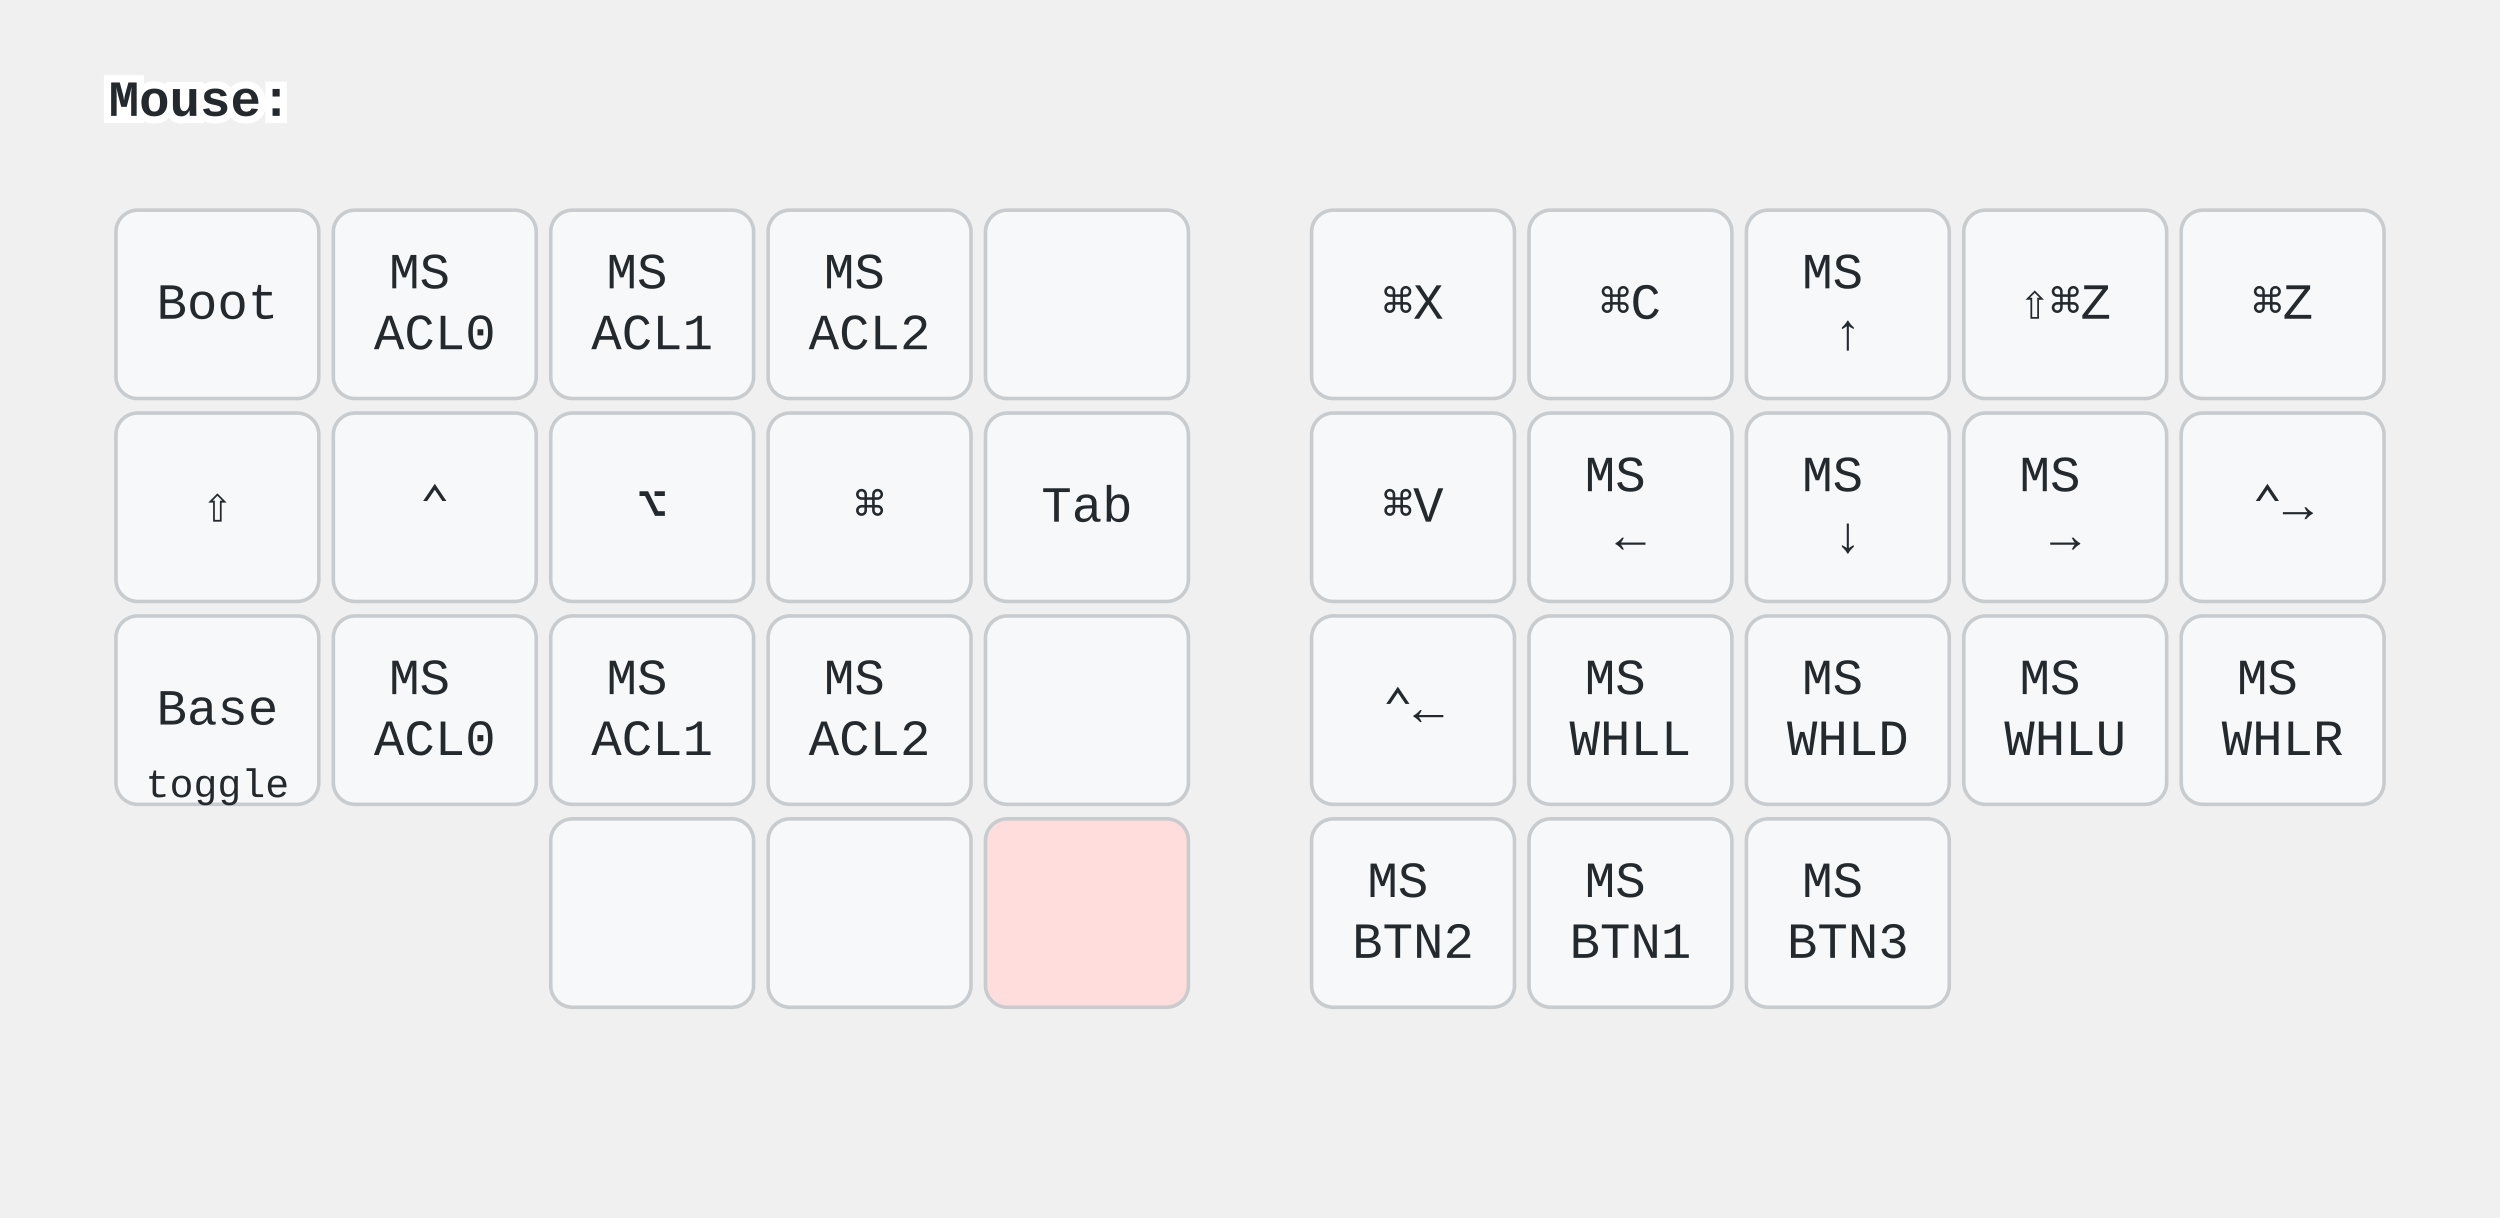
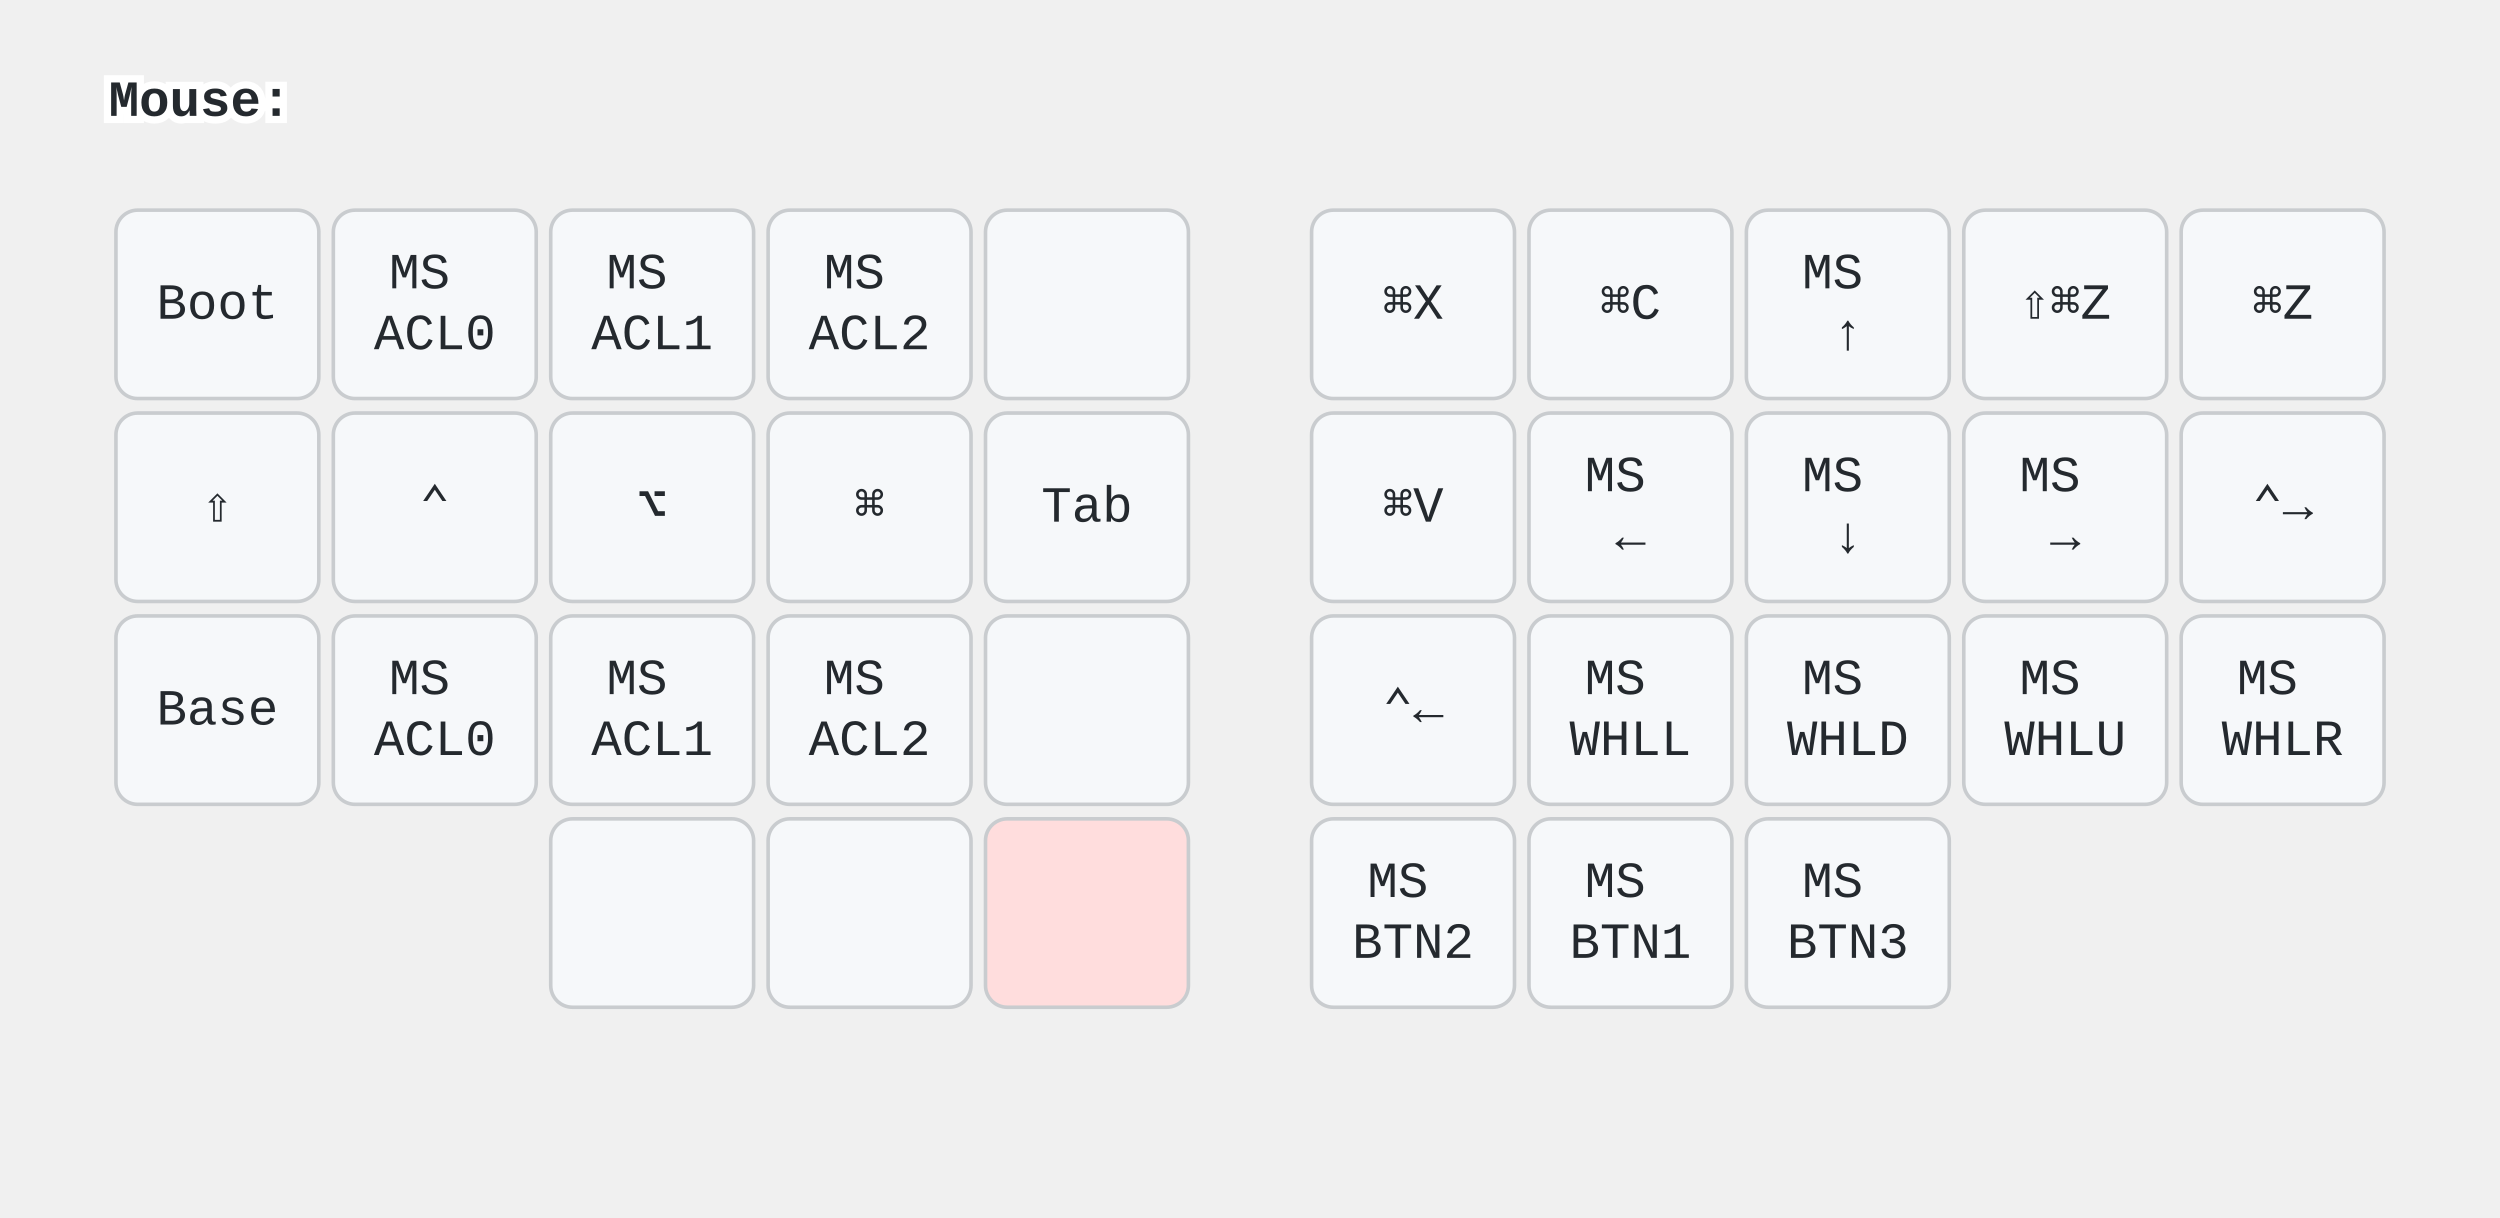
<svg xmlns="http://www.w3.org/2000/svg" width="690" height="336" viewBox="0 0 690 336" class="keymap">
  <style>/* inherit to force styles through use tags */
svg path {
    fill: inherit;
}

/* font and background color specifications */
svg.keymap {
    font-family: SFMono-Regular,Consolas,Liberation Mono,Menlo,monospace;
    font-size: 14px;
    font-kerning: normal;
    text-rendering: optimizeLegibility;
    fill: #24292e;
}

/* default key styling */
rect.key {
    fill: #f6f8fa;
}

rect.key, rect.combo {
    stroke: #c9cccf;
    stroke-width: 1;
}

/* default key side styling, only used is draw_key_sides is set */
rect.side {
    filter: brightness(90%);
}

/* color accent for combo boxes */
rect.combo, rect.combo-separate {
    fill: #cdf;
}

/* color accent for held keys */
rect.held, rect.combo.held {
    fill: #fdd;
}

/* color accent for ghost (optional) keys */
rect.ghost, rect.combo.ghost {
    stroke-dasharray: 4, 4;
    stroke-width: 2;
}

text {
    text-anchor: middle;
    dominant-baseline: middle;
}

/* styling for layer labels */
text.label {
    font-weight: bold;
    text-anchor: start;
    stroke: white;
    stroke-width: 4;
    paint-order: stroke;
}

/* styling for optional footer */
text.footer {
    text-anchor: end;
    dominant-baseline: auto;
    stroke: white;
    stroke-width: 4;
    paint-order: stroke;
}

/* styling for combo tap, and key non-tap label text */
text.combo, text.hold, text.shifted, text.left, text.right, text.tl, text.tr, text.bl, text.br {
    font-size: 11px;
}

text.hold, text.bl, text.br {
    text-anchor: middle;
    dominant-baseline: auto;
}

text.shifted, text.tl, text.tr {
    text-anchor: middle;
    dominant-baseline: hanging;
}

text.left, text.tl, text.bl {
    text-anchor: start;
}

text.right, text.tr, text.br {
    text-anchor: end;
}

text.layer-activator {
    text-decoration: underline;
}

/* styling for hold/shifted label text in combo box */
text.combo.hold, text.combo.shifted, text.combo.left, text.combo.right {
    font-size: 8px;
}

/* lighter symbol for transparent keys */
text.trans {
    fill: #7b7e81;
}

/* styling for combo dendrons */
path.combo {
    stroke-width: 1;
    stroke: gray;
    fill: none;
}

/* Start Tabler Icons Cleanup */
/* cannot use height/width with glyphs */
.icon-tabler &gt; path {
    fill: inherit;
    stroke: inherit;
    stroke-width: 2;
}
/* hide tabler's default box */
.icon-tabler &gt; path[stroke="none"][fill="none"] {
    visibility: hidden;
}
/* End Tabler Icons Cleanup */
</style>
  <g transform="translate(30, 0)" class="layer-Mouse">
    <text x="0" y="28" class="label" id="Mouse">Mouse:</text>
    <g transform="translate(0, 56)">
      <g transform="translate(30, 28)" class="key keypos-0">
        <rect rx="6" ry="6" x="-28" y="-26" width="56" height="52" class="key" />
        <text x="0" y="0" class="key tap">Boot</text>
      </g>
      <g transform="translate(90, 28)" class="key keypos-1">
        <rect rx="6" ry="6" x="-28" y="-26" width="56" height="52" class="key" />
        <text x="0" y="0" class="key tap">
          <tspan x="0" dy="-0.6em">MS</tspan>
          <tspan x="0" dy="1.2em">ACL0</tspan>
        </text>
      </g>
      <g transform="translate(150, 28)" class="key keypos-2">
        <rect rx="6" ry="6" x="-28" y="-26" width="56" height="52" class="key" />
        <text x="0" y="0" class="key tap">
          <tspan x="0" dy="-0.6em">MS</tspan>
          <tspan x="0" dy="1.2em">ACL1</tspan>
        </text>
      </g>
      <g transform="translate(210, 28)" class="key keypos-3">
        <rect rx="6" ry="6" x="-28" y="-26" width="56" height="52" class="key" />
        <text x="0" y="0" class="key tap">
          <tspan x="0" dy="-0.6em">MS</tspan>
          <tspan x="0" dy="1.2em">ACL2</tspan>
        </text>
      </g>
      <g transform="translate(270, 28)" class="key keypos-4">
        <rect rx="6" ry="6" x="-28" y="-26" width="56" height="52" class="key" />
      </g>
      <g transform="translate(360, 28)" class="key keypos-5">
        <rect rx="6" ry="6" x="-28" y="-26" width="56" height="52" class="key" />
        <text x="0" y="0" class="key tap">⌘X</text>
      </g>
      <g transform="translate(420, 28)" class="key keypos-6">
        <rect rx="6" ry="6" x="-28" y="-26" width="56" height="52" class="key" />
        <text x="0" y="0" class="key tap">⌘C</text>
      </g>
      <g transform="translate(480, 28)" class="key keypos-7">
        <rect rx="6" ry="6" x="-28" y="-26" width="56" height="52" class="key" />
        <text x="0" y="0" class="key tap">
          <tspan x="0" dy="-0.6em">MS</tspan>
          <tspan x="0" dy="1.2em">↑</tspan>
        </text>
      </g>
      <g transform="translate(540, 28)" class="key keypos-8">
        <rect rx="6" ry="6" x="-28" y="-26" width="56" height="52" class="key" />
        <text x="0" y="0" class="key tap">⇧⌘Z</text>
      </g>
      <g transform="translate(600, 28)" class="key keypos-9">
        <rect rx="6" ry="6" x="-28" y="-26" width="56" height="52" class="key" />
        <text x="0" y="0" class="key tap">⌘Z</text>
      </g>
      <g transform="translate(30, 84)" class="key keypos-10">
        <rect rx="6" ry="6" x="-28" y="-26" width="56" height="52" class="key" />
        <text x="0" y="0" class="key tap">⇧</text>
      </g>
      <g transform="translate(90, 84)" class="key keypos-11">
        <rect rx="6" ry="6" x="-28" y="-26" width="56" height="52" class="key" />
        <text x="0" y="0" class="key tap">⌃</text>
      </g>
      <g transform="translate(150, 84)" class="key keypos-12">
        <rect rx="6" ry="6" x="-28" y="-26" width="56" height="52" class="key" />
        <text x="0" y="0" class="key tap">⌥</text>
      </g>
      <g transform="translate(210, 84)" class="key keypos-13">
        <rect rx="6" ry="6" x="-28" y="-26" width="56" height="52" class="key" />
        <text x="0" y="0" class="key tap">⌘</text>
      </g>
      <g transform="translate(270, 84)" class="key keypos-14">
        <rect rx="6" ry="6" x="-28" y="-26" width="56" height="52" class="key" />
        <text x="0" y="0" class="key tap">Tab</text>
      </g>
      <g transform="translate(360, 84)" class="key keypos-15">
        <rect rx="6" ry="6" x="-28" y="-26" width="56" height="52" class="key" />
        <text x="0" y="0" class="key tap">⌘V</text>
      </g>
      <g transform="translate(420, 84)" class="key keypos-16">
        <rect rx="6" ry="6" x="-28" y="-26" width="56" height="52" class="key" />
        <text x="0" y="0" class="key tap">
          <tspan x="0" dy="-0.6em">MS</tspan>
          <tspan x="0" dy="1.2em">←</tspan>
        </text>
      </g>
      <g transform="translate(480, 84)" class="key keypos-17">
        <rect rx="6" ry="6" x="-28" y="-26" width="56" height="52" class="key" />
        <text x="0" y="0" class="key tap">
          <tspan x="0" dy="-0.6em">MS</tspan>
          <tspan x="0" dy="1.2em">↓</tspan>
        </text>
      </g>
      <g transform="translate(540, 84)" class="key keypos-18">
        <rect rx="6" ry="6" x="-28" y="-26" width="56" height="52" class="key" />
        <text x="0" y="0" class="key tap">
          <tspan x="0" dy="-0.6em">MS</tspan>
          <tspan x="0" dy="1.2em">→</tspan>
        </text>
      </g>
      <g transform="translate(600, 84)" class="key keypos-19">
        <rect rx="6" ry="6" x="-28" y="-26" width="56" height="52" class="key" />
        <text x="0" y="0" class="key tap">⌃→</text>
      </g>
      <g transform="translate(30, 140)" class="key keypos-20">
        <rect rx="6" ry="6" x="-28" y="-26" width="56" height="52" class="key" />
        <text x="0" y="0" class="key tap">Base</text>
-         <text x="0" y="24" class="key hold">toggle</text>
      </g>
      <g transform="translate(90, 140)" class="key keypos-21">
        <rect rx="6" ry="6" x="-28" y="-26" width="56" height="52" class="key" />
        <text x="0" y="0" class="key tap">
          <tspan x="0" dy="-0.6em">MS</tspan>
          <tspan x="0" dy="1.2em">ACL0</tspan>
        </text>
      </g>
      <g transform="translate(150, 140)" class="key keypos-22">
        <rect rx="6" ry="6" x="-28" y="-26" width="56" height="52" class="key" />
        <text x="0" y="0" class="key tap">
          <tspan x="0" dy="-0.6em">MS</tspan>
          <tspan x="0" dy="1.2em">ACL1</tspan>
        </text>
      </g>
      <g transform="translate(210, 140)" class="key keypos-23">
        <rect rx="6" ry="6" x="-28" y="-26" width="56" height="52" class="key" />
        <text x="0" y="0" class="key tap">
          <tspan x="0" dy="-0.6em">MS</tspan>
          <tspan x="0" dy="1.2em">ACL2</tspan>
        </text>
      </g>
      <g transform="translate(270, 140)" class="key keypos-24">
        <rect rx="6" ry="6" x="-28" y="-26" width="56" height="52" class="key" />
      </g>
      <g transform="translate(360, 140)" class="key keypos-25">
        <rect rx="6" ry="6" x="-28" y="-26" width="56" height="52" class="key" />
        <text x="0" y="0" class="key tap">⌃←</text>
      </g>
      <g transform="translate(420, 140)" class="key keypos-26">
        <rect rx="6" ry="6" x="-28" y="-26" width="56" height="52" class="key" />
        <text x="0" y="0" class="key tap">
          <tspan x="0" dy="-0.6em">MS</tspan>
          <tspan x="0" dy="1.2em">WHLL</tspan>
        </text>
      </g>
      <g transform="translate(480, 140)" class="key keypos-27">
        <rect rx="6" ry="6" x="-28" y="-26" width="56" height="52" class="key" />
        <text x="0" y="0" class="key tap">
          <tspan x="0" dy="-0.6em">MS</tspan>
          <tspan x="0" dy="1.2em">WHLD</tspan>
        </text>
      </g>
      <g transform="translate(540, 140)" class="key keypos-28">
        <rect rx="6" ry="6" x="-28" y="-26" width="56" height="52" class="key" />
        <text x="0" y="0" class="key tap">
          <tspan x="0" dy="-0.6em">MS</tspan>
          <tspan x="0" dy="1.2em">WHLU</tspan>
        </text>
      </g>
      <g transform="translate(600, 140)" class="key keypos-29">
        <rect rx="6" ry="6" x="-28" y="-26" width="56" height="52" class="key" />
        <text x="0" y="0" class="key tap">
          <tspan x="0" dy="-0.6em">MS</tspan>
          <tspan x="0" dy="1.2em">WHLR</tspan>
        </text>
      </g>
      <g transform="translate(150, 196)" class="key keypos-30">
        <rect rx="6" ry="6" x="-28" y="-26" width="56" height="52" class="key" />
      </g>
      <g transform="translate(210, 196)" class="key keypos-31">
        <rect rx="6" ry="6" x="-28" y="-26" width="56" height="52" class="key" />
      </g>
      <g transform="translate(270, 196)" class="key held keypos-32">
        <rect rx="6" ry="6" x="-28" y="-26" width="56" height="52" class="key held" />
      </g>
      <g transform="translate(360, 196)" class="key keypos-33">
        <rect rx="6" ry="6" x="-28" y="-26" width="56" height="52" class="key" />
        <text x="0" y="0" class="key tap">
          <tspan x="0" dy="-0.6em">MS</tspan>
          <tspan x="0" dy="1.2em">BTN2</tspan>
        </text>
      </g>
      <g transform="translate(420, 196)" class="key keypos-34">
        <rect rx="6" ry="6" x="-28" y="-26" width="56" height="52" class="key" />
        <text x="0" y="0" class="key tap">
          <tspan x="0" dy="-0.6em">MS</tspan>
          <tspan x="0" dy="1.2em">BTN1</tspan>
        </text>
      </g>
      <g transform="translate(480, 196)" class="key keypos-35">
        <rect rx="6" ry="6" x="-28" y="-26" width="56" height="52" class="key" />
        <text x="0" y="0" class="key tap">
          <tspan x="0" dy="-0.6em">MS</tspan>
          <tspan x="0" dy="1.2em">BTN3</tspan>
        </text>
      </g>
    </g>
  </g>
</svg>
